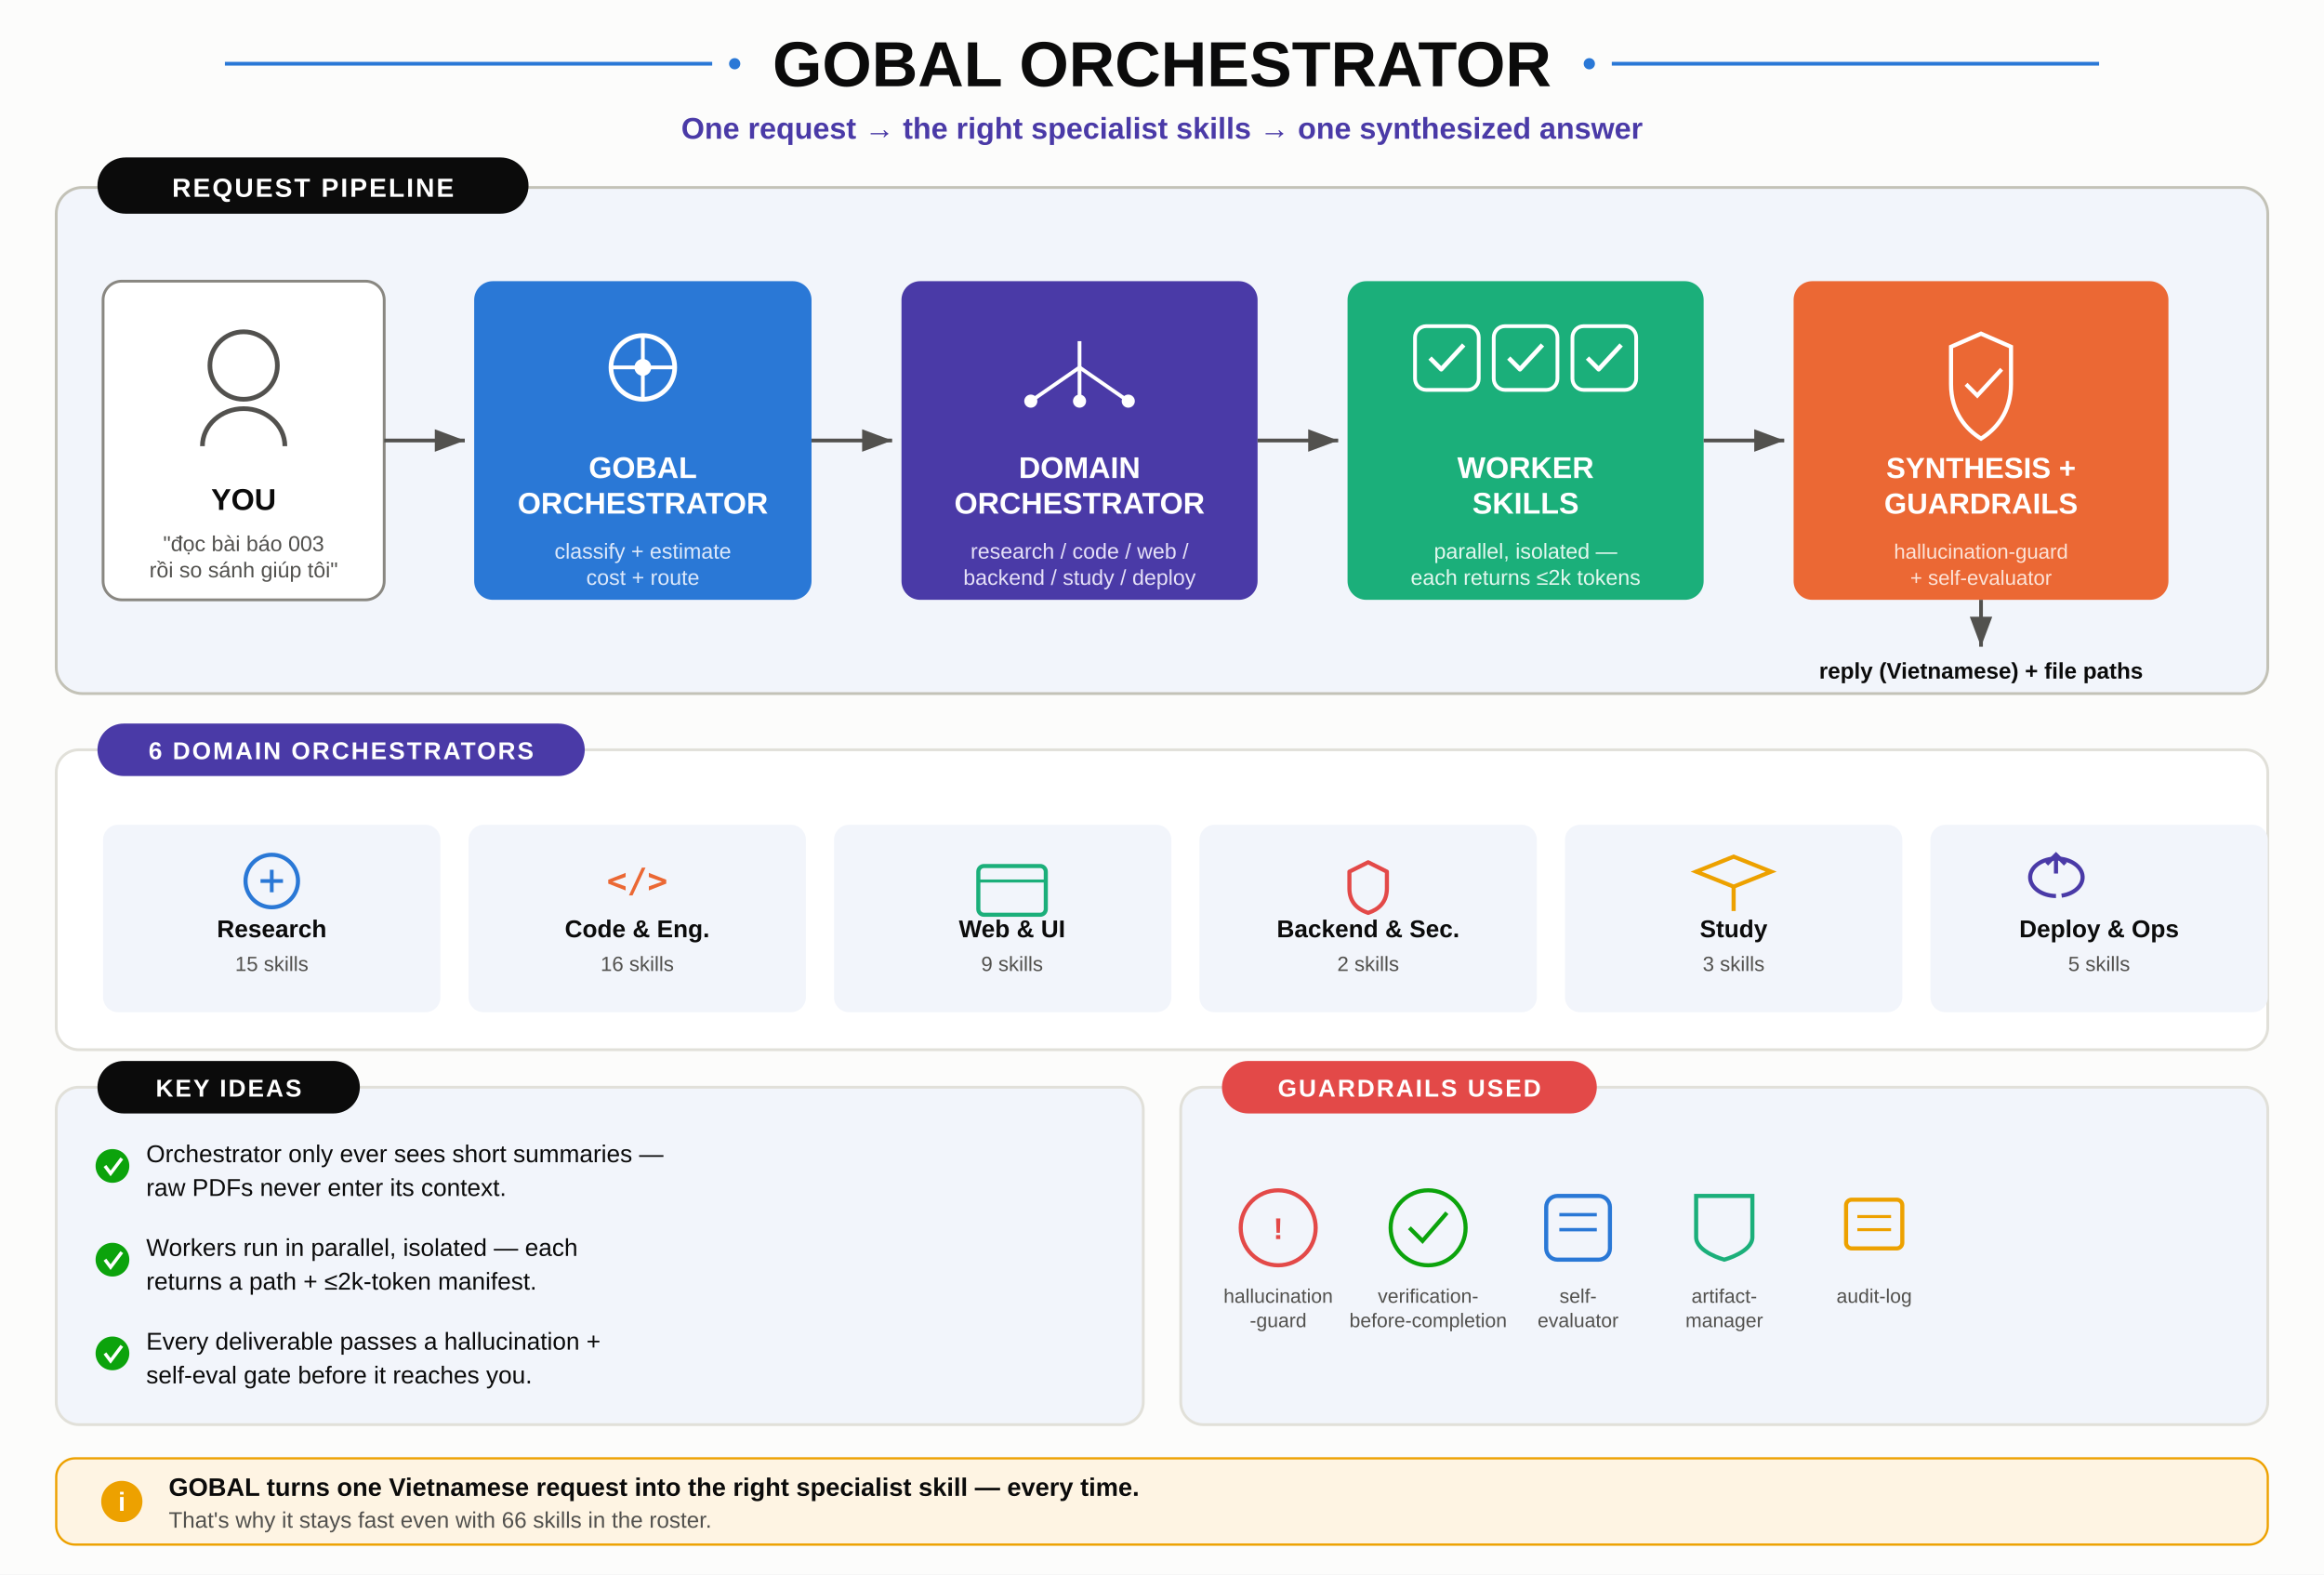
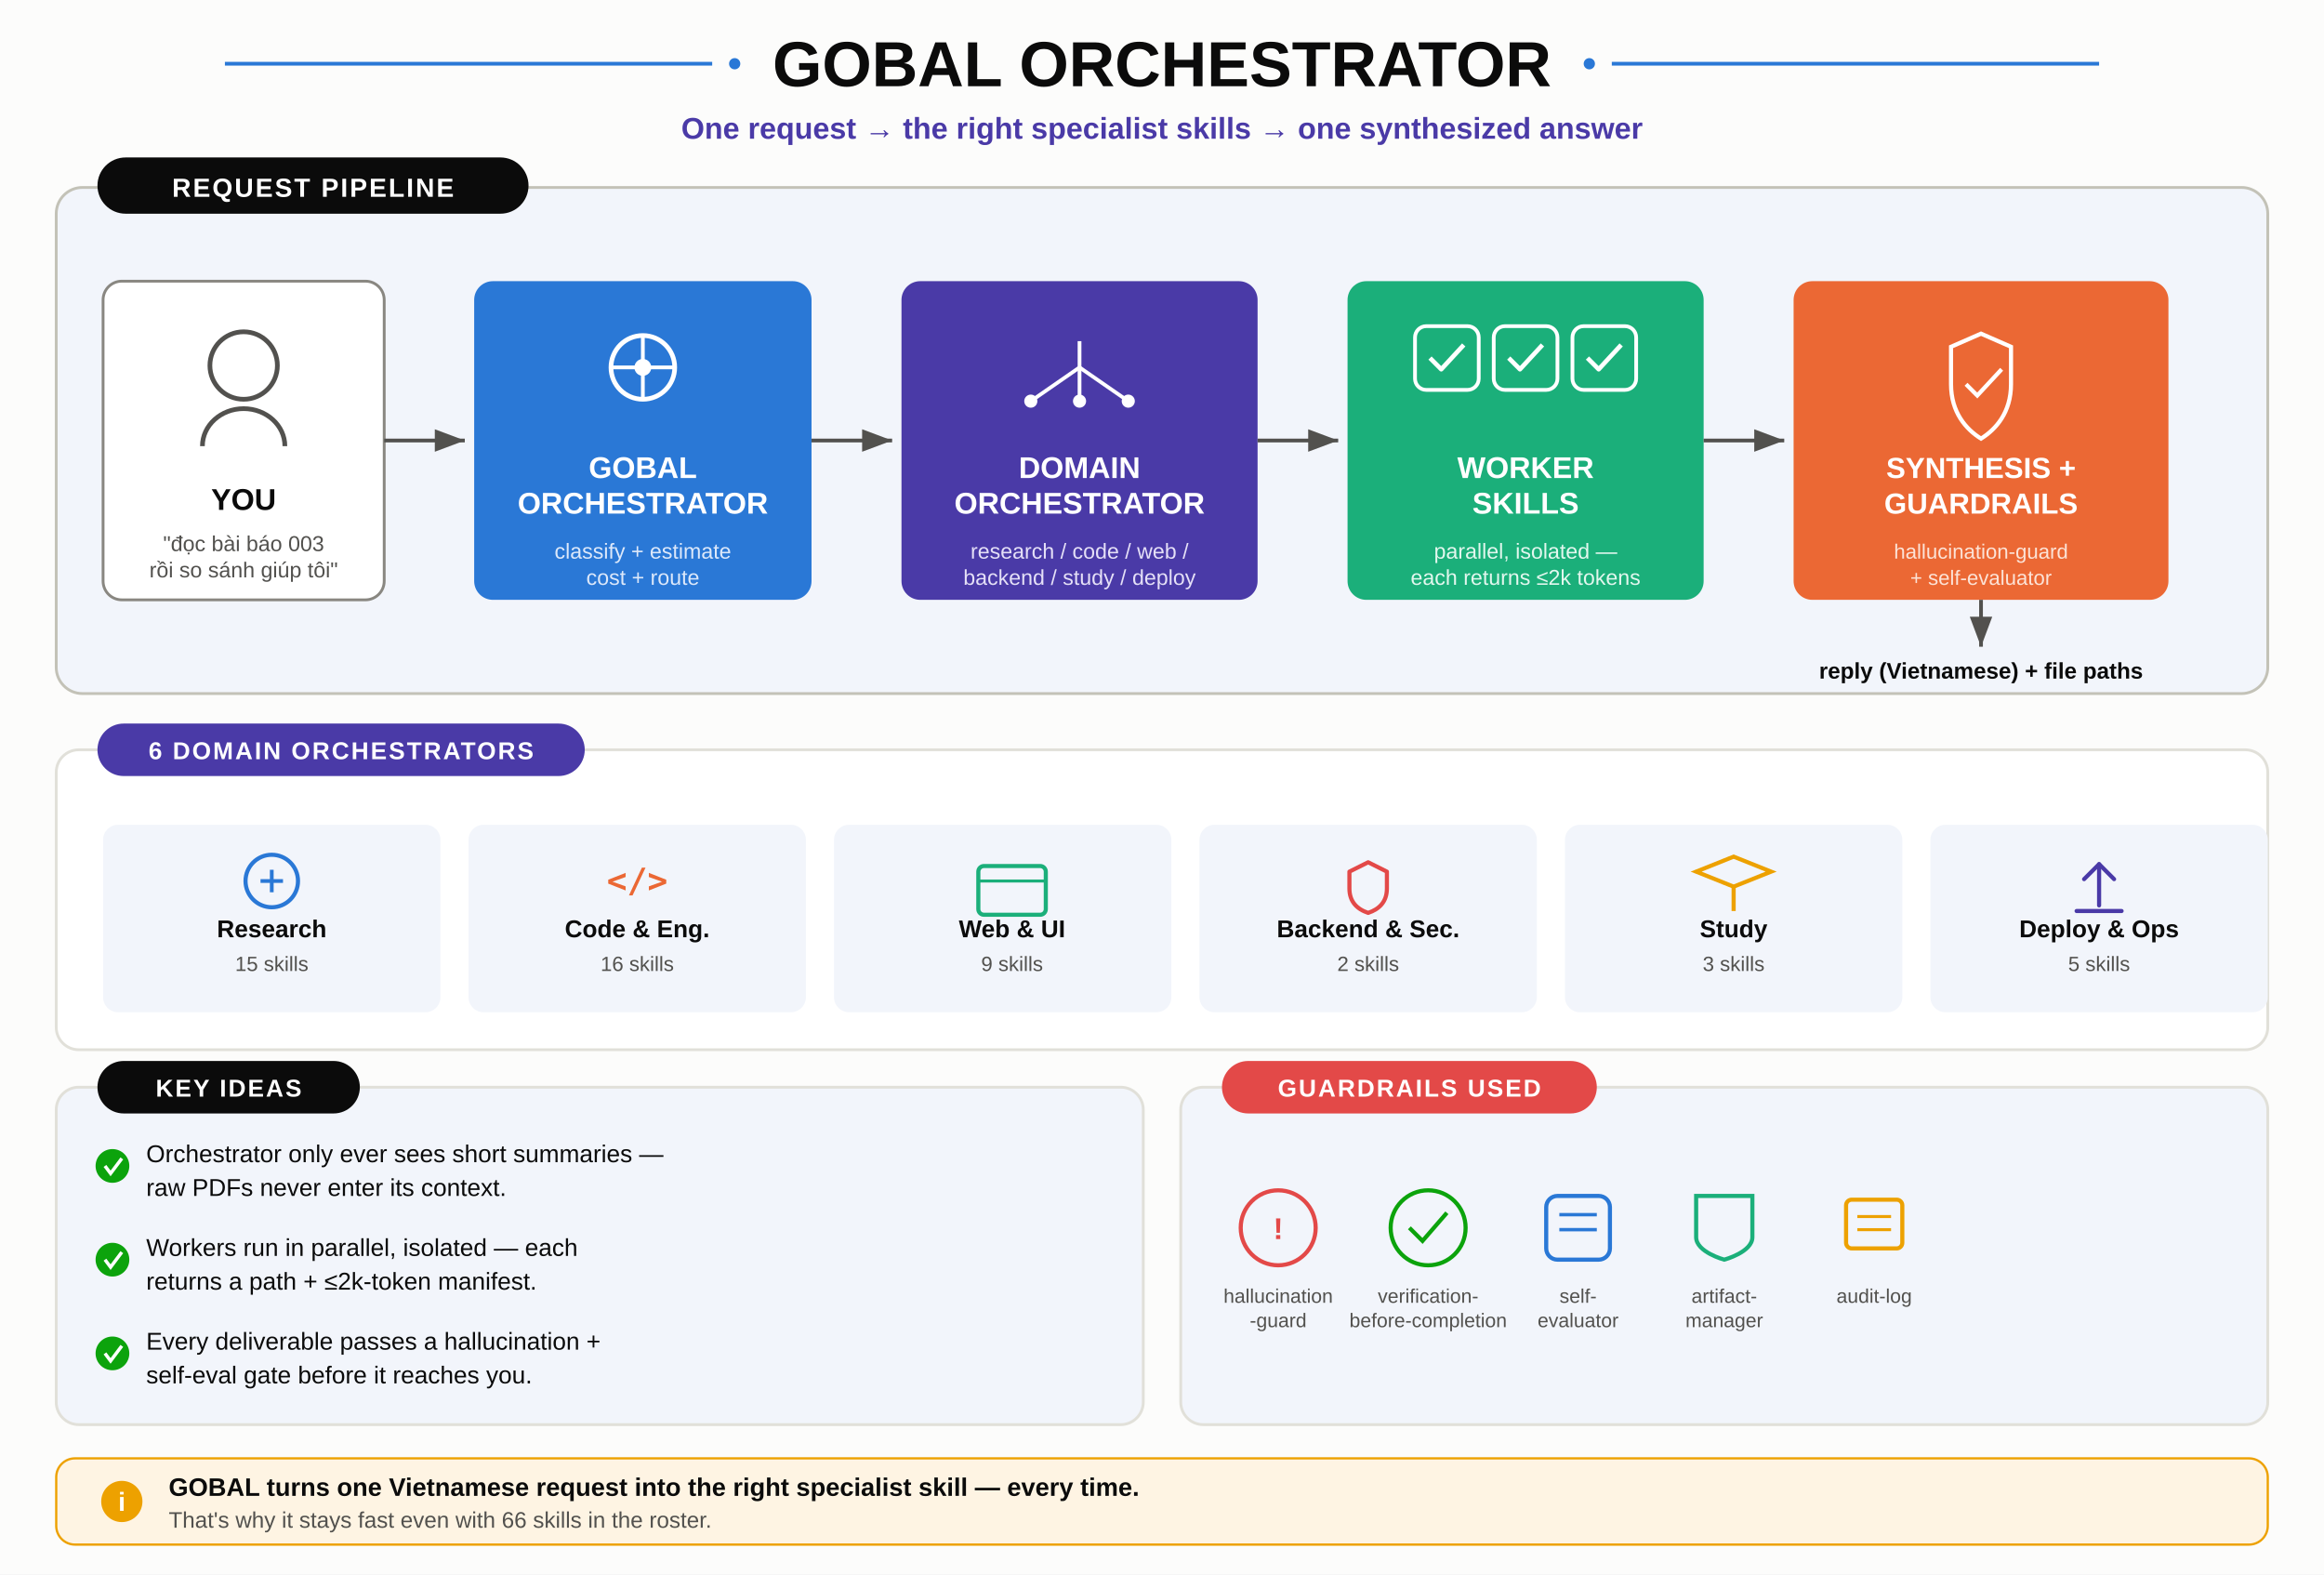
<svg xmlns="http://www.w3.org/2000/svg" width="1240" height="840" viewBox="0 0 1240 840" font-family="Segoe UI, Arial, sans-serif">
  <defs>
    <marker id="arrow" markerWidth="10" markerHeight="10" refX="8" refY="3" orient="auto">
      <path d="M0,0 L8,3 L0,6 Z" fill="#52514e" />
    </marker>
  </defs>
  <rect width="1240" height="840" fill="#fcfcfb" />
  <line x1="120" y1="34" x2="380" y2="34" stroke="#2a78d6" stroke-width="2" />
  <circle cx="392" cy="34" r="3" fill="#2a78d6" />
  <line x1="860" y1="34" x2="1120" y2="34" stroke="#2a78d6" stroke-width="2" />
  <circle cx="848" cy="34" r="3" fill="#2a78d6" />
  <text x="620" y="46" text-anchor="middle" font-size="34" font-weight="700" fill="#0b0b0b">GOBAL ORCHESTRATOR</text>
  <text x="620" y="74" text-anchor="middle" font-size="16" fill="#4a3aa7" font-weight="600">One request → the right specialist skills → one synthesized answer</text>
  <rect x="30" y="100" width="1180" height="270" rx="14" fill="#f2f5fb" stroke="#c3c2b7" stroke-width="1.5" />
  <rect x="52" y="84" width="230" height="30" rx="15" fill="#0b0b0b" />
  <text x="167" y="105" text-anchor="middle" font-size="14" font-weight="700" fill="#ffffff" letter-spacing="1">REQUEST PIPELINE</text>
  <g>
    <rect x="55" y="150" width="150" height="170" rx="10" fill="#ffffff" stroke="#898781" stroke-width="1.5" />
    <circle cx="130" cy="195" r="18" fill="none" stroke="#52514e" stroke-width="2.5" />
    <path d="M108,238 a22,20 0 0,1 44,0" fill="none" stroke="#52514e" stroke-width="2.5" />
    <text x="130" y="272" text-anchor="middle" font-size="16" font-weight="700" fill="#0b0b0b">YOU</text>
    <text x="130" y="294" text-anchor="middle" font-size="11.5" fill="#52514e">"đọc bài báo 003</text>
    <text x="130" y="308" text-anchor="middle" font-size="11.5" fill="#52514e">rồi so sánh giúp tôi"</text>
  </g>
  <line x1="205" y1="235" x2="248" y2="235" stroke="#52514e" stroke-width="2" marker-end="url(#arrow)" />
  <g>
    <rect x="253" y="150" width="180" height="170" rx="10" fill="#2a78d6" />
    <circle cx="343" cy="196" r="17" fill="none" stroke="#ffffff" stroke-width="2.5" />
    <line x1="343" y1="179" x2="343" y2="213" stroke="#ffffff" stroke-width="2" />
    <line x1="326" y1="196" x2="360" y2="196" stroke="#ffffff" stroke-width="2" />
    <circle cx="343" cy="196" r="4.5" fill="#ffffff" />
    <text x="343" y="255" text-anchor="middle" font-size="16" font-weight="700" fill="#ffffff">GOBAL</text>
    <text x="343" y="274" text-anchor="middle" font-size="16" font-weight="700" fill="#ffffff">ORCHESTRATOR</text>
    <text x="343" y="298" text-anchor="middle" font-size="11.5" fill="#dce8fa">classify + estimate</text>
    <text x="343" y="312" text-anchor="middle" font-size="11.5" fill="#dce8fa">cost + route</text>
  </g>
  <line x1="433" y1="235" x2="476" y2="235" stroke="#52514e" stroke-width="2" marker-end="url(#arrow)" />
  <g>
    <rect x="481" y="150" width="190" height="170" rx="10" fill="#4a3aa7" />
    <line x1="576" y1="182" x2="576" y2="196" stroke="#ffffff" stroke-width="2" />
    <line x1="576" y1="196" x2="550" y2="214" stroke="#ffffff" stroke-width="2" />
    <line x1="576" y1="196" x2="576" y2="214" stroke="#ffffff" stroke-width="2" />
    <line x1="576" y1="196" x2="602" y2="214" stroke="#ffffff" stroke-width="2" />
    <circle cx="550" cy="214" r="3.5" fill="#ffffff" />
    <circle cx="576" cy="214" r="3.5" fill="#ffffff" />
    <circle cx="602" cy="214" r="3.5" fill="#ffffff" />
    <text x="576" y="255" text-anchor="middle" font-size="16" font-weight="700" fill="#ffffff">DOMAIN</text>
    <text x="576" y="274" text-anchor="middle" font-size="16" font-weight="700" fill="#ffffff">ORCHESTRATOR</text>
    <text x="576" y="298" text-anchor="middle" font-size="11.5" fill="#e5e0f7">research / code / web /</text>
    <text x="576" y="312" text-anchor="middle" font-size="11.5" fill="#e5e0f7">backend / study / deploy</text>
  </g>
  <line x1="671" y1="235" x2="714" y2="235" stroke="#52514e" stroke-width="2" marker-end="url(#arrow)" />
  <g>
    <rect x="719" y="150" width="190" height="170" rx="10" fill="#1baf7a" />
    <g stroke="#ffffff" stroke-width="2" fill="none" stroke-linejoin="round">
      <rect x="755" y="174" width="34" height="34" rx="6" />
      <rect x="797" y="174" width="34" height="34" rx="6" />
      <rect x="839" y="174" width="34" height="34" rx="6" />
      <path d="M763,191 l6,6 l12,-13" stroke-width="2.4" />
      <path d="M805,191 l6,6 l12,-13" stroke-width="2.4" />
      <path d="M847,191 l6,6 l12,-13" stroke-width="2.4" />
    </g>
    <text x="814" y="255" text-anchor="middle" font-size="16" font-weight="700" fill="#ffffff">WORKER</text>
    <text x="814" y="274" text-anchor="middle" font-size="16" font-weight="700" fill="#ffffff">SKILLS</text>
    <text x="814" y="298" text-anchor="middle" font-size="11.5" fill="#e2f7ee">parallel, isolated —</text>
    <text x="814" y="312" text-anchor="middle" font-size="11.5" fill="#e2f7ee">each returns ≤2k tokens</text>
  </g>
  <line x1="909" y1="235" x2="952" y2="235" stroke="#52514e" stroke-width="2" marker-end="url(#arrow)" />
  <g>
    <rect x="957" y="150" width="200" height="170" rx="10" fill="#eb6834" />
    <path d="M1057,178 l16,7 v20 c0,15 -8,24 -16,29 c-8,-5 -16,-14 -16,-29 v-20 z" fill="none" stroke="#ffffff" stroke-width="2.2" />
    <path d="M1049,205 l6,6 l13,-14" fill="none" stroke="#ffffff" stroke-width="2.2" />
    <text x="1057" y="255" text-anchor="middle" font-size="15.5" font-weight="700" fill="#ffffff">SYNTHESIS +</text>
    <text x="1057" y="274" text-anchor="middle" font-size="15.5" font-weight="700" fill="#ffffff">GUARDRAILS</text>
    <text x="1057" y="298" text-anchor="middle" font-size="11" fill="#fce3d7">hallucination-guard</text>
    <text x="1057" y="312" text-anchor="middle" font-size="11" fill="#fce3d7">+ self-evaluator</text>
  </g>
  <line x1="1057" y1="320" x2="1057" y2="345" stroke="#52514e" stroke-width="2" marker-end="url(#arrow)" />
  <text x="1057" y="362" text-anchor="middle" font-size="12" font-weight="600" fill="#0b0b0b">reply (Vietnamese) + file paths</text>
  <rect x="30" y="400" width="1180" height="160" rx="12" fill="#ffffff" stroke="#e1e0d9" stroke-width="1.5" />
  <rect x="52" y="386" width="260" height="28" rx="14" fill="#4a3aa7" />
  <text x="182" y="405" text-anchor="middle" font-size="13" font-weight="700" fill="#ffffff" letter-spacing="1">6 DOMAIN ORCHESTRATORS</text>
  <g font-size="12.5" fill="#52514e">
    <g>
      <rect x="55" y="440" width="180" height="100" rx="8" fill="#f2f5fb" />
      <circle cx="145" cy="470" r="14" fill="none" stroke="#2a78d6" stroke-width="2.2" />
      <line x1="139" y1="470" x2="151" y2="470" stroke="#2a78d6" stroke-width="2" />
      <line x1="145" y1="464" x2="145" y2="476" stroke="#2a78d6" stroke-width="2" />
      <text x="145" y="500" text-anchor="middle" font-size="13" font-weight="700" fill="#0b0b0b">Research</text>
      <text x="145" y="518" text-anchor="middle" font-size="11" fill="#52514e">15 skills</text>
    </g>
    <g>
      <rect x="250" y="440" width="180" height="100" rx="8" fill="#f2f5fb" />
      <text x="340" y="476" text-anchor="middle" font-size="18" font-weight="700" fill="#eb6834" font-family="Consolas, monospace">&lt;/&gt;</text>
      <text x="340" y="500" text-anchor="middle" font-size="13" font-weight="700" fill="#0b0b0b">Code &amp; Eng.</text>
      <text x="340" y="518" text-anchor="middle" font-size="11" fill="#52514e">16 skills</text>
    </g>
    <g>
      <rect x="445" y="440" width="180" height="100" rx="8" fill="#f2f5fb" />
      <rect x="522" y="462" width="36" height="26" rx="3" fill="none" stroke="#1baf7a" stroke-width="2.2" />
      <line x1="522" y1="470" x2="558" y2="470" stroke="#1baf7a" stroke-width="1.6" />
      <text x="540" y="500" text-anchor="middle" font-size="13" font-weight="700" fill="#0b0b0b">Web &amp; UI</text>
      <text x="540" y="518" text-anchor="middle" font-size="11" fill="#52514e">9 skills</text>
    </g>
    <g>
      <rect x="640" y="440" width="180" height="100" rx="8" fill="#f2f5fb" />
      <path d="M730,460 l10,5 v9 c0,7 -4,11 -10,13 c-6,-2 -10,-6 -10,-13 v-9 z" fill="none" stroke="#e34948" stroke-width="2.2" stroke-linejoin="round" />
      <text x="730" y="500" text-anchor="middle" font-size="13" font-weight="700" fill="#0b0b0b">Backend &amp; Sec.</text>
      <text x="730" y="518" text-anchor="middle" font-size="11" fill="#52514e">2 skills</text>
    </g>
    <g>
      <rect x="835" y="440" width="180" height="100" rx="8" fill="#f2f5fb" />
      <path d="M905,465 l20,-8 l20,8 l-20,8 z" fill="none" stroke="#eda100" stroke-width="2.2" />
      <line x1="925" y1="473" x2="925" y2="486" stroke="#eda100" stroke-width="2.2" />
      <text x="925" y="500" text-anchor="middle" font-size="13" font-weight="700" fill="#0b0b0b">Study</text>
      <text x="925" y="518" text-anchor="middle" font-size="11" fill="#52514e">3 skills</text>
    </g>
    <g>
      <rect x="1030" y="440" width="180" height="100" rx="8" fill="#f2f5fb" />
-       <path d="M1097,478 a14,10 0 1,1 3,-0.2" fill="none" stroke="#4a3aa7" stroke-width="2.2" />
-       <path d="M1097,466 l0,-10 m-5,5 l5,-5 l5,5" fill="none" stroke="#4a3aa7" stroke-width="2.2" />
+       <g stroke="#4a3aa7" stroke-width="2.2" fill="none" stroke-linejoin="round" stroke-linecap="round">
+         <line x1="1108" y1="486" x2="1132" y2="486" />
+         <line x1="1120" y1="483" x2="1120" y2="461" />
+         <path d="M1112,469 l8,-8 l8,8" />
+       </g>
      <text x="1120" y="500" text-anchor="middle" font-size="13" font-weight="700" fill="#0b0b0b">Deploy &amp; Ops</text>
      <text x="1120" y="518" text-anchor="middle" font-size="11" fill="#52514e">5 skills</text>
    </g>
  </g>
  <rect x="30" y="580" width="580" height="180" rx="12" fill="#f2f5fb" stroke="#e1e0d9" stroke-width="1.5" />
  <rect x="52" y="566" width="140" height="28" rx="14" fill="#0b0b0b" />
  <text x="122" y="585" text-anchor="middle" font-size="13" font-weight="700" fill="#ffffff" letter-spacing="1">KEY IDEAS</text>
  <g font-size="13" fill="#0b0b0b">
    <circle cx="60" cy="622" r="9" fill="#0ca30c" />
    <path d="M56,622 l3,4 l6,-8" stroke="#ffffff" stroke-width="1.8" fill="none" />
    <text x="78" y="620" font-size="13">Orchestrator only ever sees short summaries —</text>
    <text x="78" y="638" font-size="13">raw PDFs never enter its context.</text>
    <circle cx="60" cy="672" r="9" fill="#0ca30c" />
    <path d="M56,672 l3,4 l6,-8" stroke="#ffffff" stroke-width="1.8" fill="none" />
    <text x="78" y="670" font-size="13">Workers run in parallel, isolated — each</text>
    <text x="78" y="688" font-size="13">returns a path + ≤2k-token manifest.</text>
    <circle cx="60" cy="722" r="9" fill="#0ca30c" />
    <path d="M56,722 l3,4 l6,-8" stroke="#ffffff" stroke-width="1.8" fill="none" />
    <text x="78" y="720" font-size="13">Every deliverable passes a hallucination +</text>
    <text x="78" y="738" font-size="13">self-eval gate before it reaches you.</text>
  </g>
  <rect x="630" y="580" width="580" height="180" rx="12" fill="#f2f5fb" stroke="#e1e0d9" stroke-width="1.5" />
  <rect x="652" y="566" width="200" height="28" rx="14" fill="#e34948" />
  <text x="752" y="585" text-anchor="middle" font-size="13" font-weight="700" fill="#ffffff" letter-spacing="1">GUARDRAILS USED</text>
  <g font-size="11.5" fill="#52514e">
    <g>
      <circle cx="682" cy="655" r="20" fill="none" stroke="#e34948" stroke-width="2.2" />
      <text x="682" y="661" text-anchor="middle" font-size="16" font-weight="700" fill="#e34948">!</text>
      <text x="682" y="695" text-anchor="middle" font-size="10.5">hallucination</text>
      <text x="682" y="708" text-anchor="middle" font-size="10.5">-guard</text>
    </g>
    <g>
      <circle cx="762" cy="655" r="20" fill="none" stroke="#0ca30c" stroke-width="2.2" />
      <path d="M752,655 l7,7 l13,-15" stroke="#0ca30c" stroke-width="2.2" fill="none" />
      <text x="762" y="695" text-anchor="middle" font-size="10.5">verification-</text>
      <text x="762" y="708" text-anchor="middle" font-size="10.5">before-completion</text>
    </g>
    <g>
      <rect x="825" y="638" width="34" height="34" rx="6" fill="none" stroke="#2a78d6" stroke-width="2.2" />
      <line x1="832" y1="648" x2="852" y2="648" stroke="#2a78d6" stroke-width="1.8" />
      <line x1="832" y1="656" x2="852" y2="656" stroke="#2a78d6" stroke-width="1.8" />
      <text x="842" y="695" text-anchor="middle" font-size="10.5">self-</text>
      <text x="842" y="708" text-anchor="middle" font-size="10.5">evaluator</text>
    </g>
    <g>
      <path d="M905,638 h30 v22 c0,8 -15,12 -15,12 c0,0 -15,-4 -15,-12 z" fill="none" stroke="#1baf7a" stroke-width="2.2" />
      <text x="920" y="695" text-anchor="middle" font-size="10.5">artifact-</text>
      <text x="920" y="708" text-anchor="middle" font-size="10.5">manager</text>
    </g>
    <g>
      <rect x="985" y="640" width="30" height="26" rx="3" fill="none" stroke="#eda100" stroke-width="2.2" />
      <line x1="991" y1="649" x2="1009" y2="649" stroke="#eda100" stroke-width="1.6" />
      <line x1="991" y1="656" x2="1009" y2="656" stroke="#eda100" stroke-width="1.6" />
      <text x="1000" y="695" text-anchor="middle" font-size="10.5">audit-log</text>
    </g>
  </g>
  <rect x="30" y="778" width="1180" height="46" rx="10" fill="#fef4e3" stroke="#eda100" stroke-width="1.2" />
  <circle cx="65" cy="801" r="11" fill="#eda100" />
  <text x="65" y="806" text-anchor="middle" font-size="14" font-weight="700" fill="#ffffff">i</text>
  <text x="90" y="798" font-size="13.5" fill="#0b0b0b" font-weight="600">GOBAL turns one Vietnamese request into the right specialist skill — every time.</text>
  <text x="90" y="815" font-size="12" fill="#52514e">That's why it stays fast even with 66 skills in the roster.</text>
</svg>
